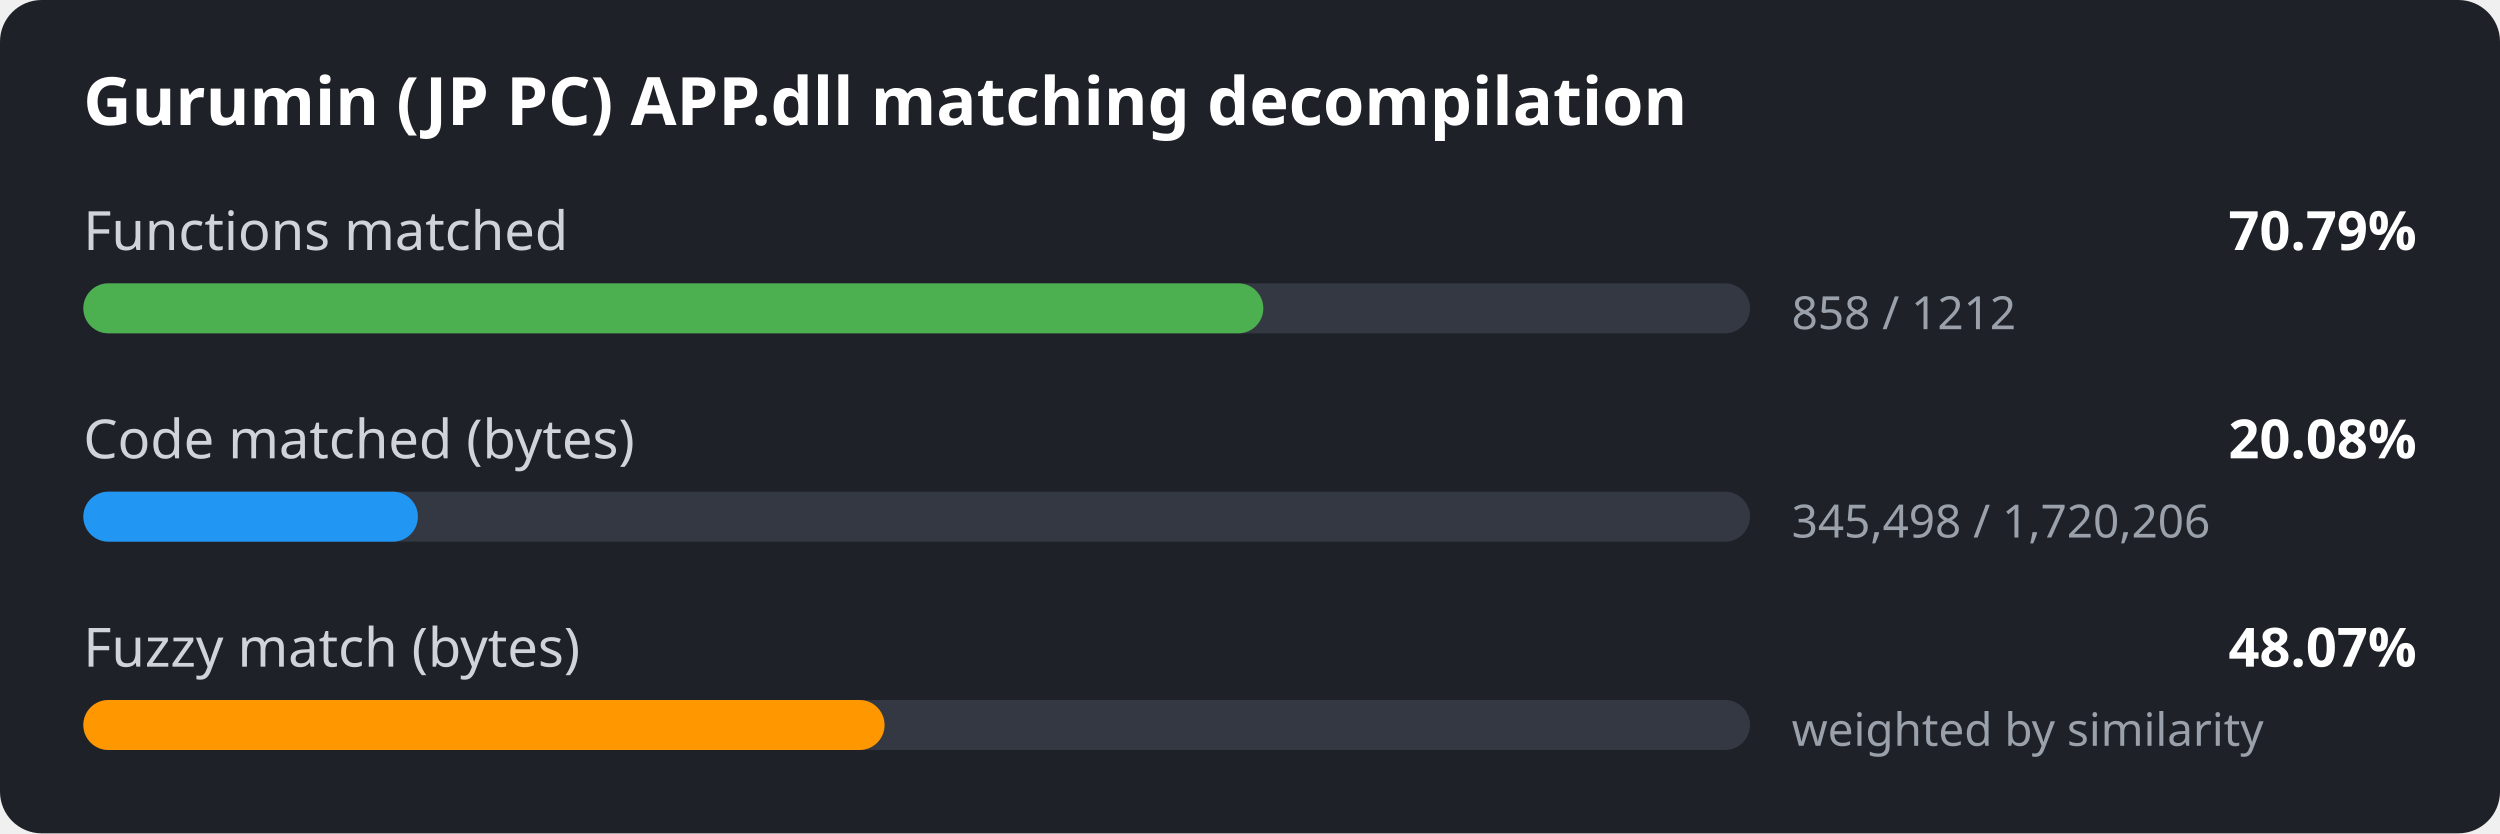
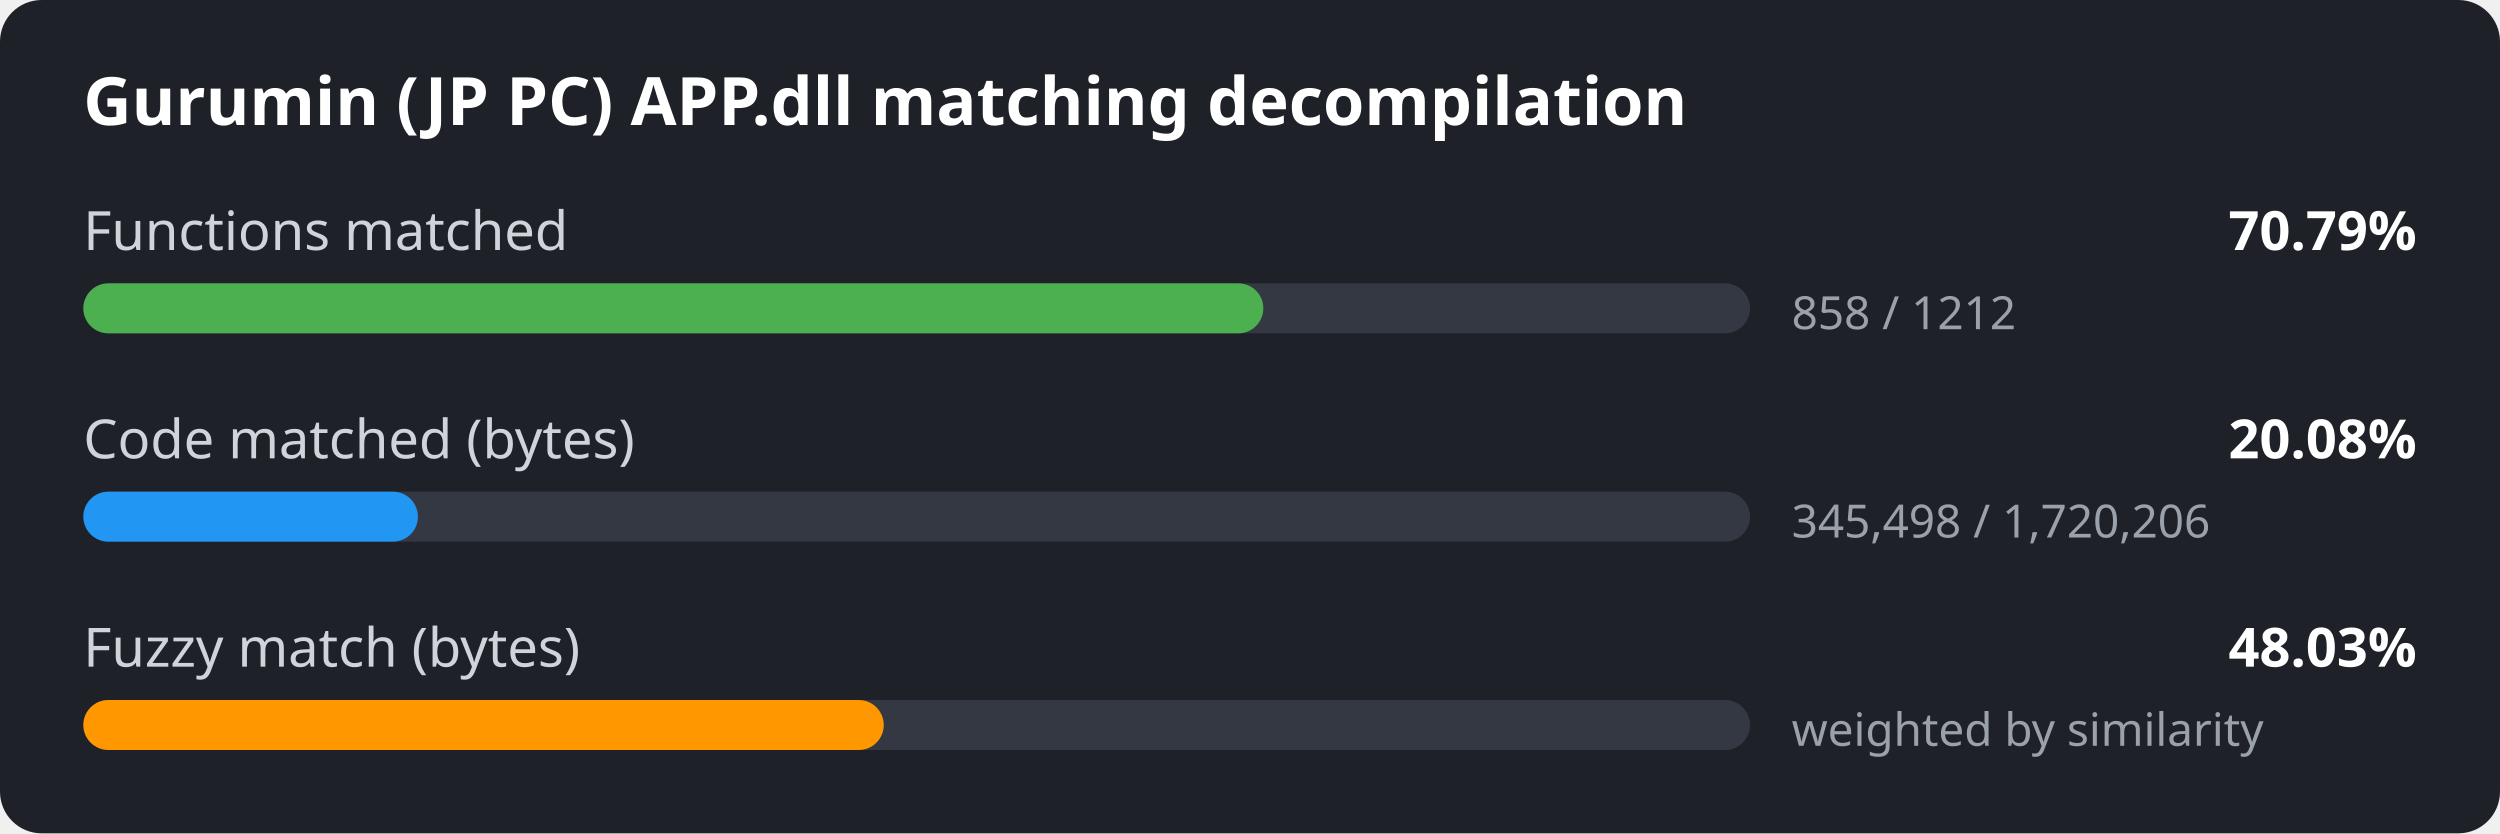
<svg xmlns="http://www.w3.org/2000/svg" width="600" height="200" viewBox="0 0 600 200">
  <style>
.bg { fill: #1e2127; }
.title { font: 600 16px sans-serif; fill: #ffffff; }
.label { font: 13px sans-serif; fill: #d0d4da; }
.value { font: 600 13px sans-serif; fill: #ffffff; }
.detail { font: 11px sans-serif; fill: #9aa1ab; }
.track { fill: #333842; }
</style>
  <rect width="600" height="200" rx="10" class="bg" />
  <text x="20" y="30" class="title">Gurumin (JP PC) APP.dll matching decompilation</text>
  <text x="20" y="60" class="label">Functions matched</text>
  <text x="580" y="60" class="value" text-anchor="end">70.79%</text>
  <rect x="20" y="68" width="400" height="12" rx="6" class="track" />
  <rect x="20" y="68" width="283.2" height="12" rx="6" fill="#4caf50" />
  <text x="430" y="79" class="detail">858 / 1212</text>
  <text x="20" y="110" class="label">Code matched (bytes)</text>
  <text x="580" y="110" class="value" text-anchor="end">20.08%</text>
  <rect x="20" y="118" width="400" height="12" rx="6" class="track" />
  <rect x="20" y="118" width="80.3" height="12" rx="6" fill="#2196f3" />
  <text x="430" y="129" class="detail">345,498 / 1,720,206</text>
  <text x="20" y="160" class="label">Fuzzy match (bytes)</text>
-   <text x="580" y="160" class="value" text-anchor="end">48.07%</text>
+   <text x="580" y="160" class="value" text-anchor="end">48.03%</text>
  <rect x="20" y="168" width="400" height="12" rx="6" class="track" />
-   <rect x="20" y="168" width="192.3" height="12" rx="6" fill="#ff9800" />
+   <rect x="20" y="168" width="192.1" height="12" rx="6" fill="#ff9800" />
  <text x="430" y="179" class="detail">weighted by similarity</text>
</svg>
